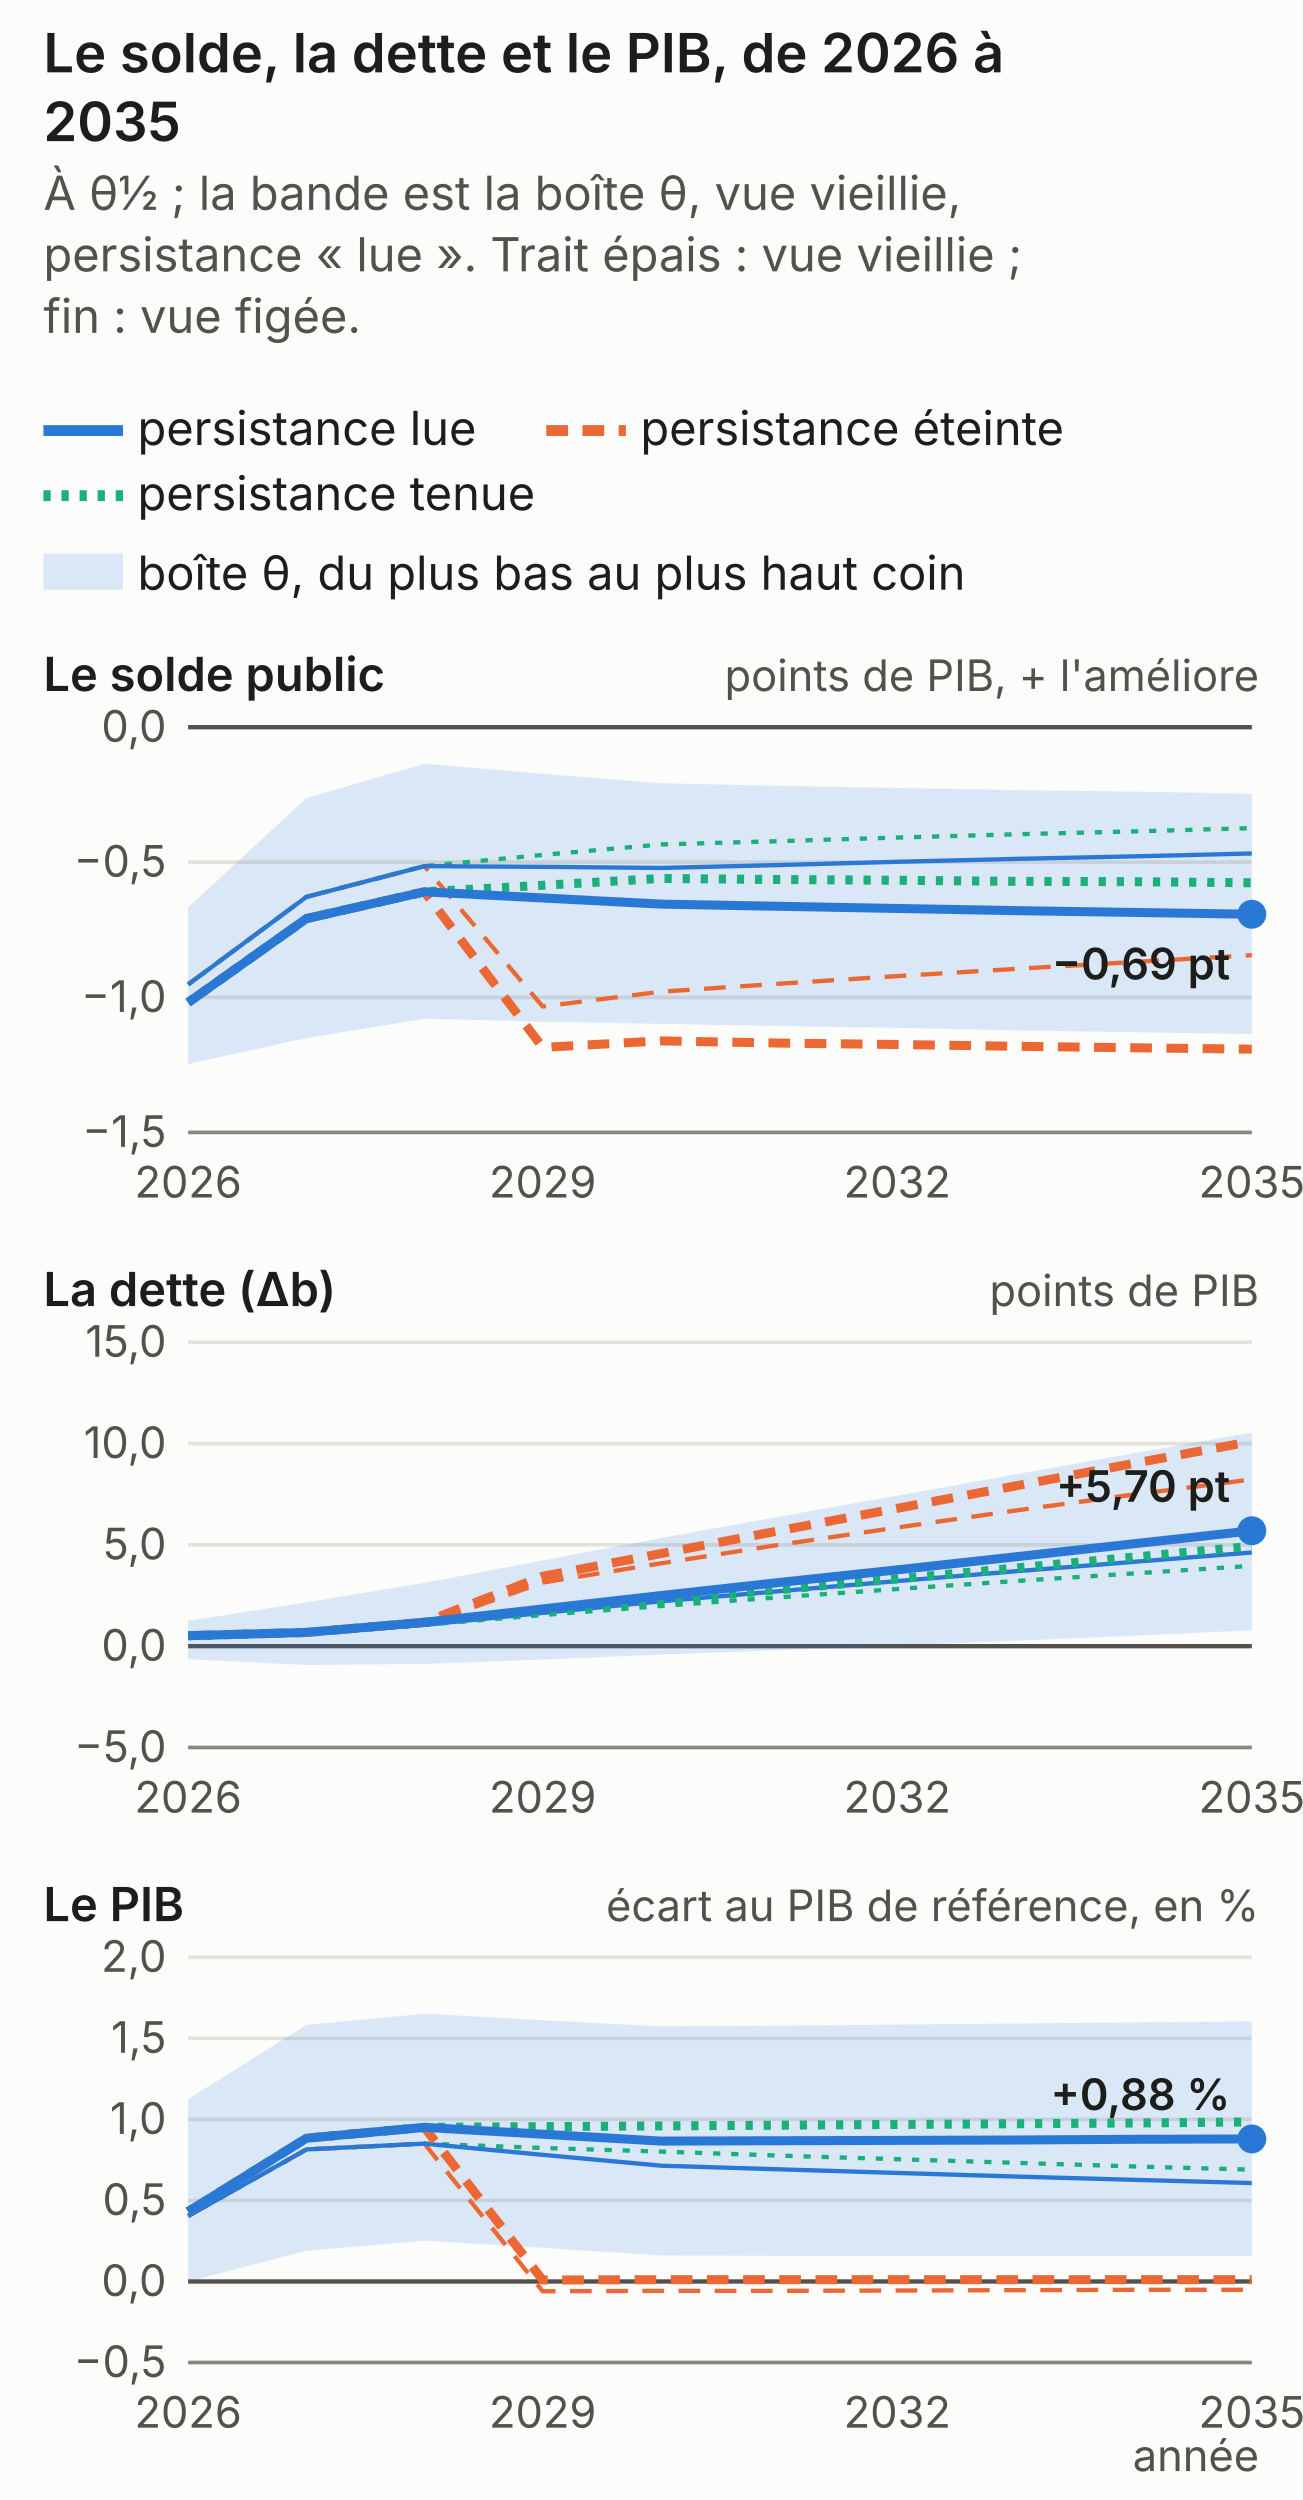
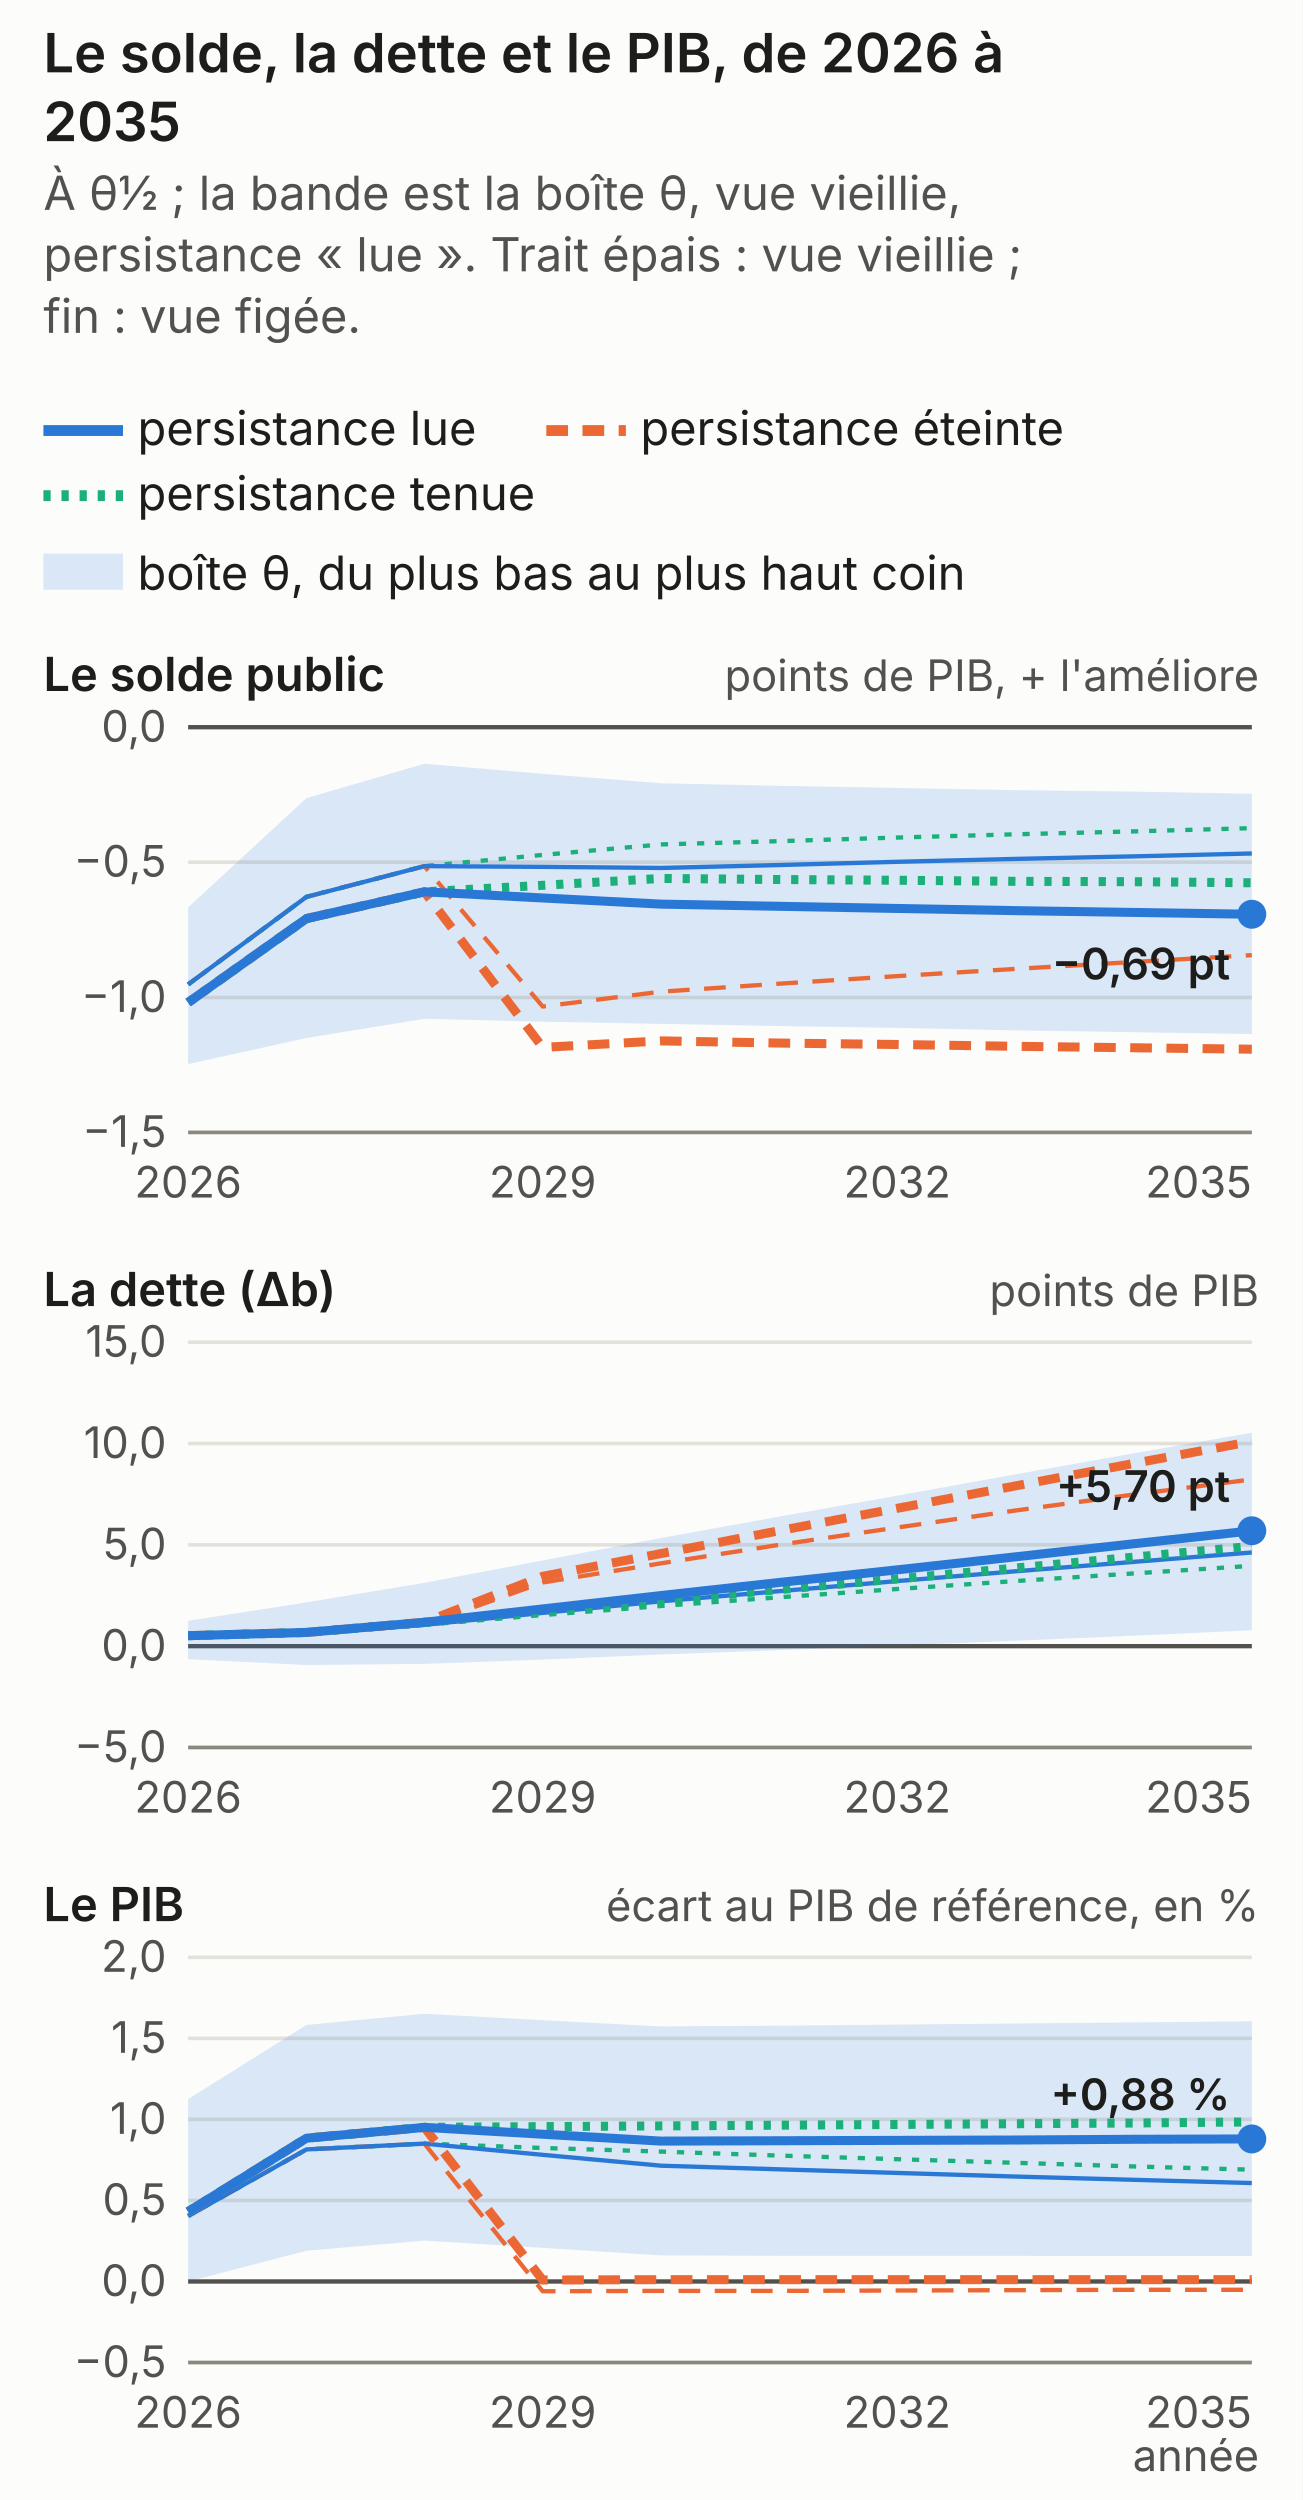
<svg xmlns="http://www.w3.org/2000/svg" viewBox="0 0 360 691" width="360" height="691" role="img" aria-labelledby="pres2027_lisnard_programme-trajectoire-t pres2027_lisnard_programme-trajectoire-d" font-size="13">
  <style>.g-fond{fill:#fcfcfb}.g-encre{fill:#1d1d1b}.g-doux{fill:#52514e}
.g-axe{stroke:#8a877f}.g-grille{stroke:#e4e1da}.g-zero{stroke:#52514e}
.g-s1{stroke:#2a78d6}.g-s2{stroke:#eb6834}.g-s3{stroke:#1baf7a}.g-s4{stroke:#6250d6}
.g-f1{fill:#2a78d6}.g-f2{fill:#eb6834}.g-f3{fill:#1baf7a}.g-f4{fill:#6250d6}
.g-bande{fill:#2a78d6;fill-opacity:.16}.g-plus{fill:#2a78d6}.g-moins{fill:#e34948}
.g-total{fill:#52514e}.g-lien{stroke:#8a877f}.g-sur{fill:#ffffff}
@media (prefers-color-scheme: dark){
.g-fond{fill:#1a1a19}.g-encre{fill:#ece9e2}.g-doux{fill:#c3c2b7}
.g-axe{stroke:#8f8b80}.g-grille{stroke:#33322f}.g-zero{stroke:#c3c2b7}
.g-s1{stroke:#3987e5}.g-s2{stroke:#d95926}.g-s3{stroke:#199e70}.g-s4{stroke:#9085e9}
.g-f1{fill:#3987e5}.g-f2{fill:#d95926}.g-f3{fill:#199e70}.g-f4{fill:#9085e9}
.g-bande{fill:#3987e5;fill-opacity:.24}.g-plus{fill:#3987e5}.g-moins{fill:#e66767}
- .g-total{fill:#c3c2b7}.g-lien{stroke:#8f8b80}}
+ .g-total{fill:#6b6862}.g-lien{stroke:#8f8b80}}
text{font-family:system-ui,-apple-system,"Segoe UI",sans-serif}</style>
  <rect class="g-fond" fill="#fcfcfb" x="0" y="0" width="360" height="691" />
  <text class="g-encre" fill="#1d1d1b" x="12" y="20" text-anchor="start" font-size="15" font-weight="600">Le solde, la dette et le PIB, de 2026 à</text>
  <text class="g-encre" fill="#1d1d1b" x="12" y="39" text-anchor="start" font-size="15" font-weight="600">2035</text>
  <text class="g-doux" fill="#52514e" x="12" y="58" text-anchor="start">À θ½ ; la bande est la boîte θ, vue vieillie,</text>
  <text class="g-doux" fill="#52514e" x="12" y="75" text-anchor="start">persistance « lue ». Trait épais : vue vieillie ;</text>
  <text class="g-doux" fill="#52514e" x="12" y="92" text-anchor="start">fin : vue figée.</text>
  <line class="g-s1" stroke="#2a78d6" stroke-width="3" x1="12" y1="119" x2="34" y2="119" />
  <text class="g-encre" fill="#1d1d1b" x="38" y="123" text-anchor="start">persistance lue</text>
  <line class="g-s2" stroke="#eb6834" stroke-width="3" stroke-dasharray="6 4" x1="151" y1="119" x2="173" y2="119" />
  <text class="g-encre" fill="#1d1d1b" x="177" y="123" text-anchor="start">persistance éteinte</text>
  <line class="g-s3" stroke="#1baf7a" stroke-width="3" stroke-dasharray="2 3" x1="12" y1="137" x2="34" y2="137" />
  <text class="g-encre" fill="#1d1d1b" x="38" y="141" text-anchor="start">persistance tenue</text>
  <rect class="g-bande" fill="#2a78d6" fill-opacity=".16" x="12" y="153" width="22" height="10" />
  <text class="g-encre" fill="#1d1d1b" x="38" y="163" text-anchor="start">boîte θ, du plus bas au plus haut coin</text>
  <text class="g-encre" fill="#1d1d1b" x="12" y="191" text-anchor="start" font-weight="600">Le solde public</text>
  <text class="g-doux" fill="#52514e" x="348" y="191" text-anchor="end" font-size="12">points de PIB, + l'améliore</text>
  <line class="g-grille" stroke="#e4e1da" stroke-width="1" x1="52" y1="313" x2="346" y2="313" />
  <text class="g-doux" fill="#52514e" x="46" y="317" text-anchor="end" font-size="12">−1,5</text>
  <line class="g-grille" stroke="#e4e1da" stroke-width="1" x1="52" y1="275.7" x2="346" y2="275.7" />
  <text class="g-doux" fill="#52514e" x="46" y="279.7" text-anchor="end" font-size="12">−1,0</text>
  <line class="g-grille" stroke="#e4e1da" stroke-width="1" x1="52" y1="238.3" x2="346" y2="238.3" />
  <text class="g-doux" fill="#52514e" x="46" y="242.3" text-anchor="end" font-size="12">−0,5</text>
  <line class="g-grille" stroke="#e4e1da" stroke-width="1" x1="52" y1="201" x2="346" y2="201" />
  <text class="g-doux" fill="#52514e" x="46" y="205" text-anchor="end" font-size="12">0,0</text>
  <line class="g-zero" stroke="#52514e" stroke-width="1.2" x1="52" y1="201" x2="346" y2="201" />
  <polygon class="g-bande" fill="#2a78d6" fill-opacity=".16" points="52,250.8 84.7,220.6 117.3,211.1 150,213.9 182.7,216.5 215.3,217.2 248,217.8 280.7,218.4 313.3,218.8 346,219.4 346,285.8 313.3,285.3 280.7,284.8 248,284.1 215.3,283.6 182.7,283 150,282.4 117.3,281.6 84.7,286.9 52,294.1" />
  <polyline class="g-s2" stroke="#eb6834" fill="none" stroke-width="1.2" stroke-dasharray="6 4" stroke-linejoin="round" points="52,272.1 84.7,247.9 117.3,239.4 150,278.2 182.7,274.1 215.3,271.9 248,269.8 280.7,267.8 313.3,265.9 346,264" />
  <polyline class="g-s3" stroke="#1baf7a" fill="none" stroke-width="1.2" stroke-dasharray="2 3" stroke-linejoin="round" points="52,272.1 84.7,247.9 117.3,239.4 150,236.3 182.7,233.4 215.3,232.5 248,231.5 280.7,230.6 313.3,229.8 346,228.9" />
  <polyline class="g-s1" stroke="#2a78d6" fill="none" stroke-width="1.2" stroke-linejoin="round" points="52,272.1 84.7,247.9 117.3,239.4 150,239.6 182.7,239.9 215.3,239.1 248,238.2 280.7,237.4 313.3,236.7 346,235.9" />
  <polyline class="g-s2" stroke="#eb6834" fill="none" stroke-width="2.5" stroke-dasharray="6 4" stroke-linejoin="round" points="52,277.1 84.7,253.9 117.3,246.5 150,289.5 182.7,287.7 215.3,288.3 248,288.7 280.7,289.2 313.3,289.6 346,290" />
  <polyline class="g-s3" stroke="#1baf7a" fill="none" stroke-width="2.5" stroke-dasharray="2 3" stroke-linejoin="round" points="52,277.1 84.7,253.9 117.3,246.5 150,244.7 182.7,242.8 215.3,243.1 248,243.3 280.7,243.6 313.3,243.7 346,244" />
  <polyline class="g-s1" stroke="#2a78d6" fill="none" stroke-width="2.5" stroke-linejoin="round" points="52,277.1 84.7,253.9 117.3,246.5 150,248.2 182.7,249.9 215.3,250.5 248,251.1 280.7,251.7 313.3,252.2 346,252.7" />
  <circle class="g-f1" fill="#2a78d6" cx="346" cy="252.7" r="4" />
  <text class="g-encre" fill="#1d1d1b" x="340" y="270.7" text-anchor="end" font-size="12" font-weight="600">−0,69 pt</text>
  <line class="g-axe" stroke="#8a877f" stroke-width="1" x1="52" y1="313" x2="346" y2="313" />
  <text class="g-doux" fill="#52514e" x="52" y="331" text-anchor="middle" font-size="12">2026</text>
  <text class="g-doux" fill="#52514e" x="150" y="331" text-anchor="middle" font-size="12">2029</text>
  <text class="g-doux" fill="#52514e" x="248" y="331" text-anchor="middle" font-size="12">2032</text>
-   <text class="g-doux" fill="#52514e" x="346" y="331" text-anchor="middle" font-size="12">2035</text>
+   <text class="g-doux" fill="#52514e" x="346" y="331" text-anchor="end" font-size="12">2035</text>
  <text class="g-encre" fill="#1d1d1b" x="12" y="361" text-anchor="start" font-weight="600">La dette (Δb)</text>
  <text class="g-doux" fill="#52514e" x="348" y="361" text-anchor="end" font-size="12">points de PIB</text>
  <line class="g-grille" stroke="#e4e1da" stroke-width="1" x1="52" y1="483" x2="346" y2="483" />
  <text class="g-doux" fill="#52514e" x="46" y="487" text-anchor="end" font-size="12">−5,0</text>
  <line class="g-grille" stroke="#e4e1da" stroke-width="1" x1="52" y1="455" x2="346" y2="455" />
  <text class="g-doux" fill="#52514e" x="46" y="459" text-anchor="end" font-size="12">0,0</text>
  <line class="g-grille" stroke="#e4e1da" stroke-width="1" x1="52" y1="427" x2="346" y2="427" />
  <text class="g-doux" fill="#52514e" x="46" y="431" text-anchor="end" font-size="12">5,0</text>
  <line class="g-grille" stroke="#e4e1da" stroke-width="1" x1="52" y1="399" x2="346" y2="399" />
  <text class="g-doux" fill="#52514e" x="46" y="403" text-anchor="end" font-size="12">10,0</text>
  <line class="g-grille" stroke="#e4e1da" stroke-width="1" x1="52" y1="371" x2="346" y2="371" />
  <text class="g-doux" fill="#52514e" x="46" y="375" text-anchor="end" font-size="12">15,0</text>
  <line class="g-zero" stroke="#52514e" stroke-width="1.2" x1="52" y1="455" x2="346" y2="455" />
  <polygon class="g-bande" fill="#2a78d6" fill-opacity=".16" points="52,448 84.7,442.9 117.3,437.5 150,431.3 182.7,425.1 215.3,419.2 248,413.4 280.7,407.5 313.3,401.7 346,396 346,450.6 313.3,452.1 280.7,453.5 248,454.8 215.3,456.1 182.7,457.3 150,458.7 117.3,459.9 84.7,460.2 52,458.6" />
  <polyline class="g-s2" stroke="#eb6834" fill="none" stroke-width="1.2" stroke-dasharray="6 4" stroke-linejoin="round" points="52,452.3 84.7,451.6 117.3,449.1 150,437.4 182.7,432.1 215.3,427 248,422.2 280.7,417.5 313.3,413.1 346,408.9" />
  <polyline class="g-s3" stroke="#1baf7a" fill="none" stroke-width="1.2" stroke-dasharray="2 3" stroke-linejoin="round" points="52,452.3 84.7,451.6 117.3,449.1 150,446.4 182.7,443.9 215.3,441.5 248,439.2 280.7,437 313.3,434.9 346,432.8" />
  <polyline class="g-s1" stroke="#2a78d6" fill="none" stroke-width="1.2" stroke-linejoin="round" points="52,452.3 84.7,451.6 117.3,449.1 150,445.8 182.7,442.6 215.3,439.8 248,437 280.7,434.3 313.3,431.7 346,429.1" />
  <polyline class="g-s2" stroke="#eb6834" fill="none" stroke-width="2.5" stroke-dasharray="6 4" stroke-linejoin="round" points="52,452.1 84.7,451.2 117.3,448.4 150,435.7 182.7,429.4 215.3,423.1 248,416.9 280.7,410.7 313.3,404.5 346,398.4" />
  <polyline class="g-s3" stroke="#1baf7a" fill="none" stroke-width="2.5" stroke-dasharray="2 3" stroke-linejoin="round" points="52,452.1 84.7,451.2 117.3,448.4 150,445.3 182.7,442.4 215.3,439.4 248,436.4 280.7,433.4 313.3,430.4 346,427.4" />
  <polyline class="g-s1" stroke="#2a78d6" fill="none" stroke-width="2.5" stroke-linejoin="round" points="52,452.1 84.7,451.2 117.3,448.4 150,444.7 182.7,441 215.3,437.4 248,433.9 280.7,430.3 313.3,426.7 346,423.1" />
  <circle class="g-f1" fill="#2a78d6" cx="346" cy="423.1" r="4" />
  <text class="g-encre" fill="#1d1d1b" x="340" y="415.1" text-anchor="end" font-size="12" font-weight="600">+5,70 pt</text>
  <line class="g-axe" stroke="#8a877f" stroke-width="1" x1="52" y1="483" x2="346" y2="483" />
  <text class="g-doux" fill="#52514e" x="52" y="501" text-anchor="middle" font-size="12">2026</text>
  <text class="g-doux" fill="#52514e" x="150" y="501" text-anchor="middle" font-size="12">2029</text>
  <text class="g-doux" fill="#52514e" x="248" y="501" text-anchor="middle" font-size="12">2032</text>
-   <text class="g-doux" fill="#52514e" x="346" y="501" text-anchor="middle" font-size="12">2035</text>
+   <text class="g-doux" fill="#52514e" x="346" y="501" text-anchor="end" font-size="12">2035</text>
  <text class="g-encre" fill="#1d1d1b" x="12" y="531" text-anchor="start" font-weight="600">Le PIB</text>
  <text class="g-doux" fill="#52514e" x="348" y="531" text-anchor="end" font-size="12">écart au PIB de référence, en %</text>
  <line class="g-grille" stroke="#e4e1da" stroke-width="1" x1="52" y1="653" x2="346" y2="653" />
  <text class="g-doux" fill="#52514e" x="46" y="657" text-anchor="end" font-size="12">−0,5</text>
  <line class="g-grille" stroke="#e4e1da" stroke-width="1" x1="52" y1="630.6" x2="346" y2="630.6" />
  <text class="g-doux" fill="#52514e" x="46" y="634.6" text-anchor="end" font-size="12">0,0</text>
  <line class="g-grille" stroke="#e4e1da" stroke-width="1" x1="52" y1="608.2" x2="346" y2="608.2" />
  <text class="g-doux" fill="#52514e" x="46" y="612.2" text-anchor="end" font-size="12">0,5</text>
  <line class="g-grille" stroke="#e4e1da" stroke-width="1" x1="52" y1="585.8" x2="346" y2="585.8" />
  <text class="g-doux" fill="#52514e" x="46" y="589.8" text-anchor="end" font-size="12">1,0</text>
  <line class="g-grille" stroke="#e4e1da" stroke-width="1" x1="52" y1="563.4" x2="346" y2="563.4" />
  <text class="g-doux" fill="#52514e" x="46" y="567.4" text-anchor="end" font-size="12">1,5</text>
  <line class="g-grille" stroke="#e4e1da" stroke-width="1" x1="52" y1="541" x2="346" y2="541" />
  <text class="g-doux" fill="#52514e" x="46" y="545" text-anchor="end" font-size="12">2,0</text>
  <line class="g-zero" stroke="#52514e" stroke-width="1.2" x1="52" y1="630.6" x2="346" y2="630.6" />
  <polygon class="g-bande" fill="#2a78d6" fill-opacity=".16" points="52,580.2 84.7,559.7 117.3,556.6 150,558.4 182.7,560.1 215.3,559.9 248,559.6 280.7,559.3 313.3,559 346,558.7 346,623.6 313.3,623.6 280.7,623.5 248,623.5 215.3,623.5 182.7,623.4 150,621.3 117.3,619.3 84.7,622.1 52,630.6" />
  <polyline class="g-s2" stroke="#eb6834" fill="none" stroke-width="1.2" stroke-dasharray="6 4" stroke-linejoin="round" points="52,612.5 84.7,594.1 117.3,592.5 150,633.3 182.7,633.2 215.3,633.2 248,633.1 280.7,633 313.3,632.9 346,632.9" />
  <polyline class="g-s3" stroke="#1baf7a" fill="none" stroke-width="1.2" stroke-dasharray="2 3" stroke-linejoin="round" points="52,612.5 84.7,594.1 117.3,592.5 150,593.7 182.7,594.7 215.3,595.8 248,596.8 280.7,597.8 313.3,598.8 346,599.7" />
  <polyline class="g-s1" stroke="#2a78d6" fill="none" stroke-width="1.2" stroke-linejoin="round" points="52,612.5 84.7,594.1 117.3,592.5 150,595.6 182.7,598.6 215.3,599.6 248,600.6 280.7,601.6 313.3,602.5 346,603.4" />
  <polyline class="g-s2" stroke="#eb6834" fill="none" stroke-width="2.5" stroke-dasharray="6 4" stroke-linejoin="round" points="52,611.3 84.7,591 117.3,588 150,630.2 182.7,630.1 215.3,630.1 248,630.1 280.7,630.1 313.3,630.1 346,630.1" />
  <polyline class="g-s3" stroke="#1baf7a" fill="none" stroke-width="2.5" stroke-dasharray="2 3" stroke-linejoin="round" points="52,611.3 84.7,591 117.3,588 150,587.8 182.7,587.6 215.3,587.4 248,587.2 280.7,587 313.3,586.8 346,586.5" />
  <polyline class="g-s1" stroke="#2a78d6" fill="none" stroke-width="2.5" stroke-linejoin="round" points="52,611.3 84.7,591 117.3,588 150,589.9 182.7,591.8 215.3,591.7 248,591.6 280.7,591.5 313.3,591.3 346,591.2" />
  <circle class="g-f1" fill="#2a78d6" cx="346" cy="591.2" r="4" />
  <text class="g-encre" fill="#1d1d1b" x="340" y="583.2" text-anchor="end" font-size="12" font-weight="600">+0,88 %</text>
  <line class="g-axe" stroke="#8a877f" stroke-width="1" x1="52" y1="653" x2="346" y2="653" />
  <text class="g-doux" fill="#52514e" x="52" y="671" text-anchor="middle" font-size="12">2026</text>
  <text class="g-doux" fill="#52514e" x="150" y="671" text-anchor="middle" font-size="12">2029</text>
  <text class="g-doux" fill="#52514e" x="248" y="671" text-anchor="middle" font-size="12">2032</text>
-   <text class="g-doux" fill="#52514e" x="346" y="671" text-anchor="middle" font-size="12">2035</text>
+   <text class="g-doux" fill="#52514e" x="346" y="671" text-anchor="end" font-size="12">2035</text>
  <text class="g-doux" fill="#52514e" x="348" y="683" text-anchor="end" font-size="12">année</text>
</svg>
